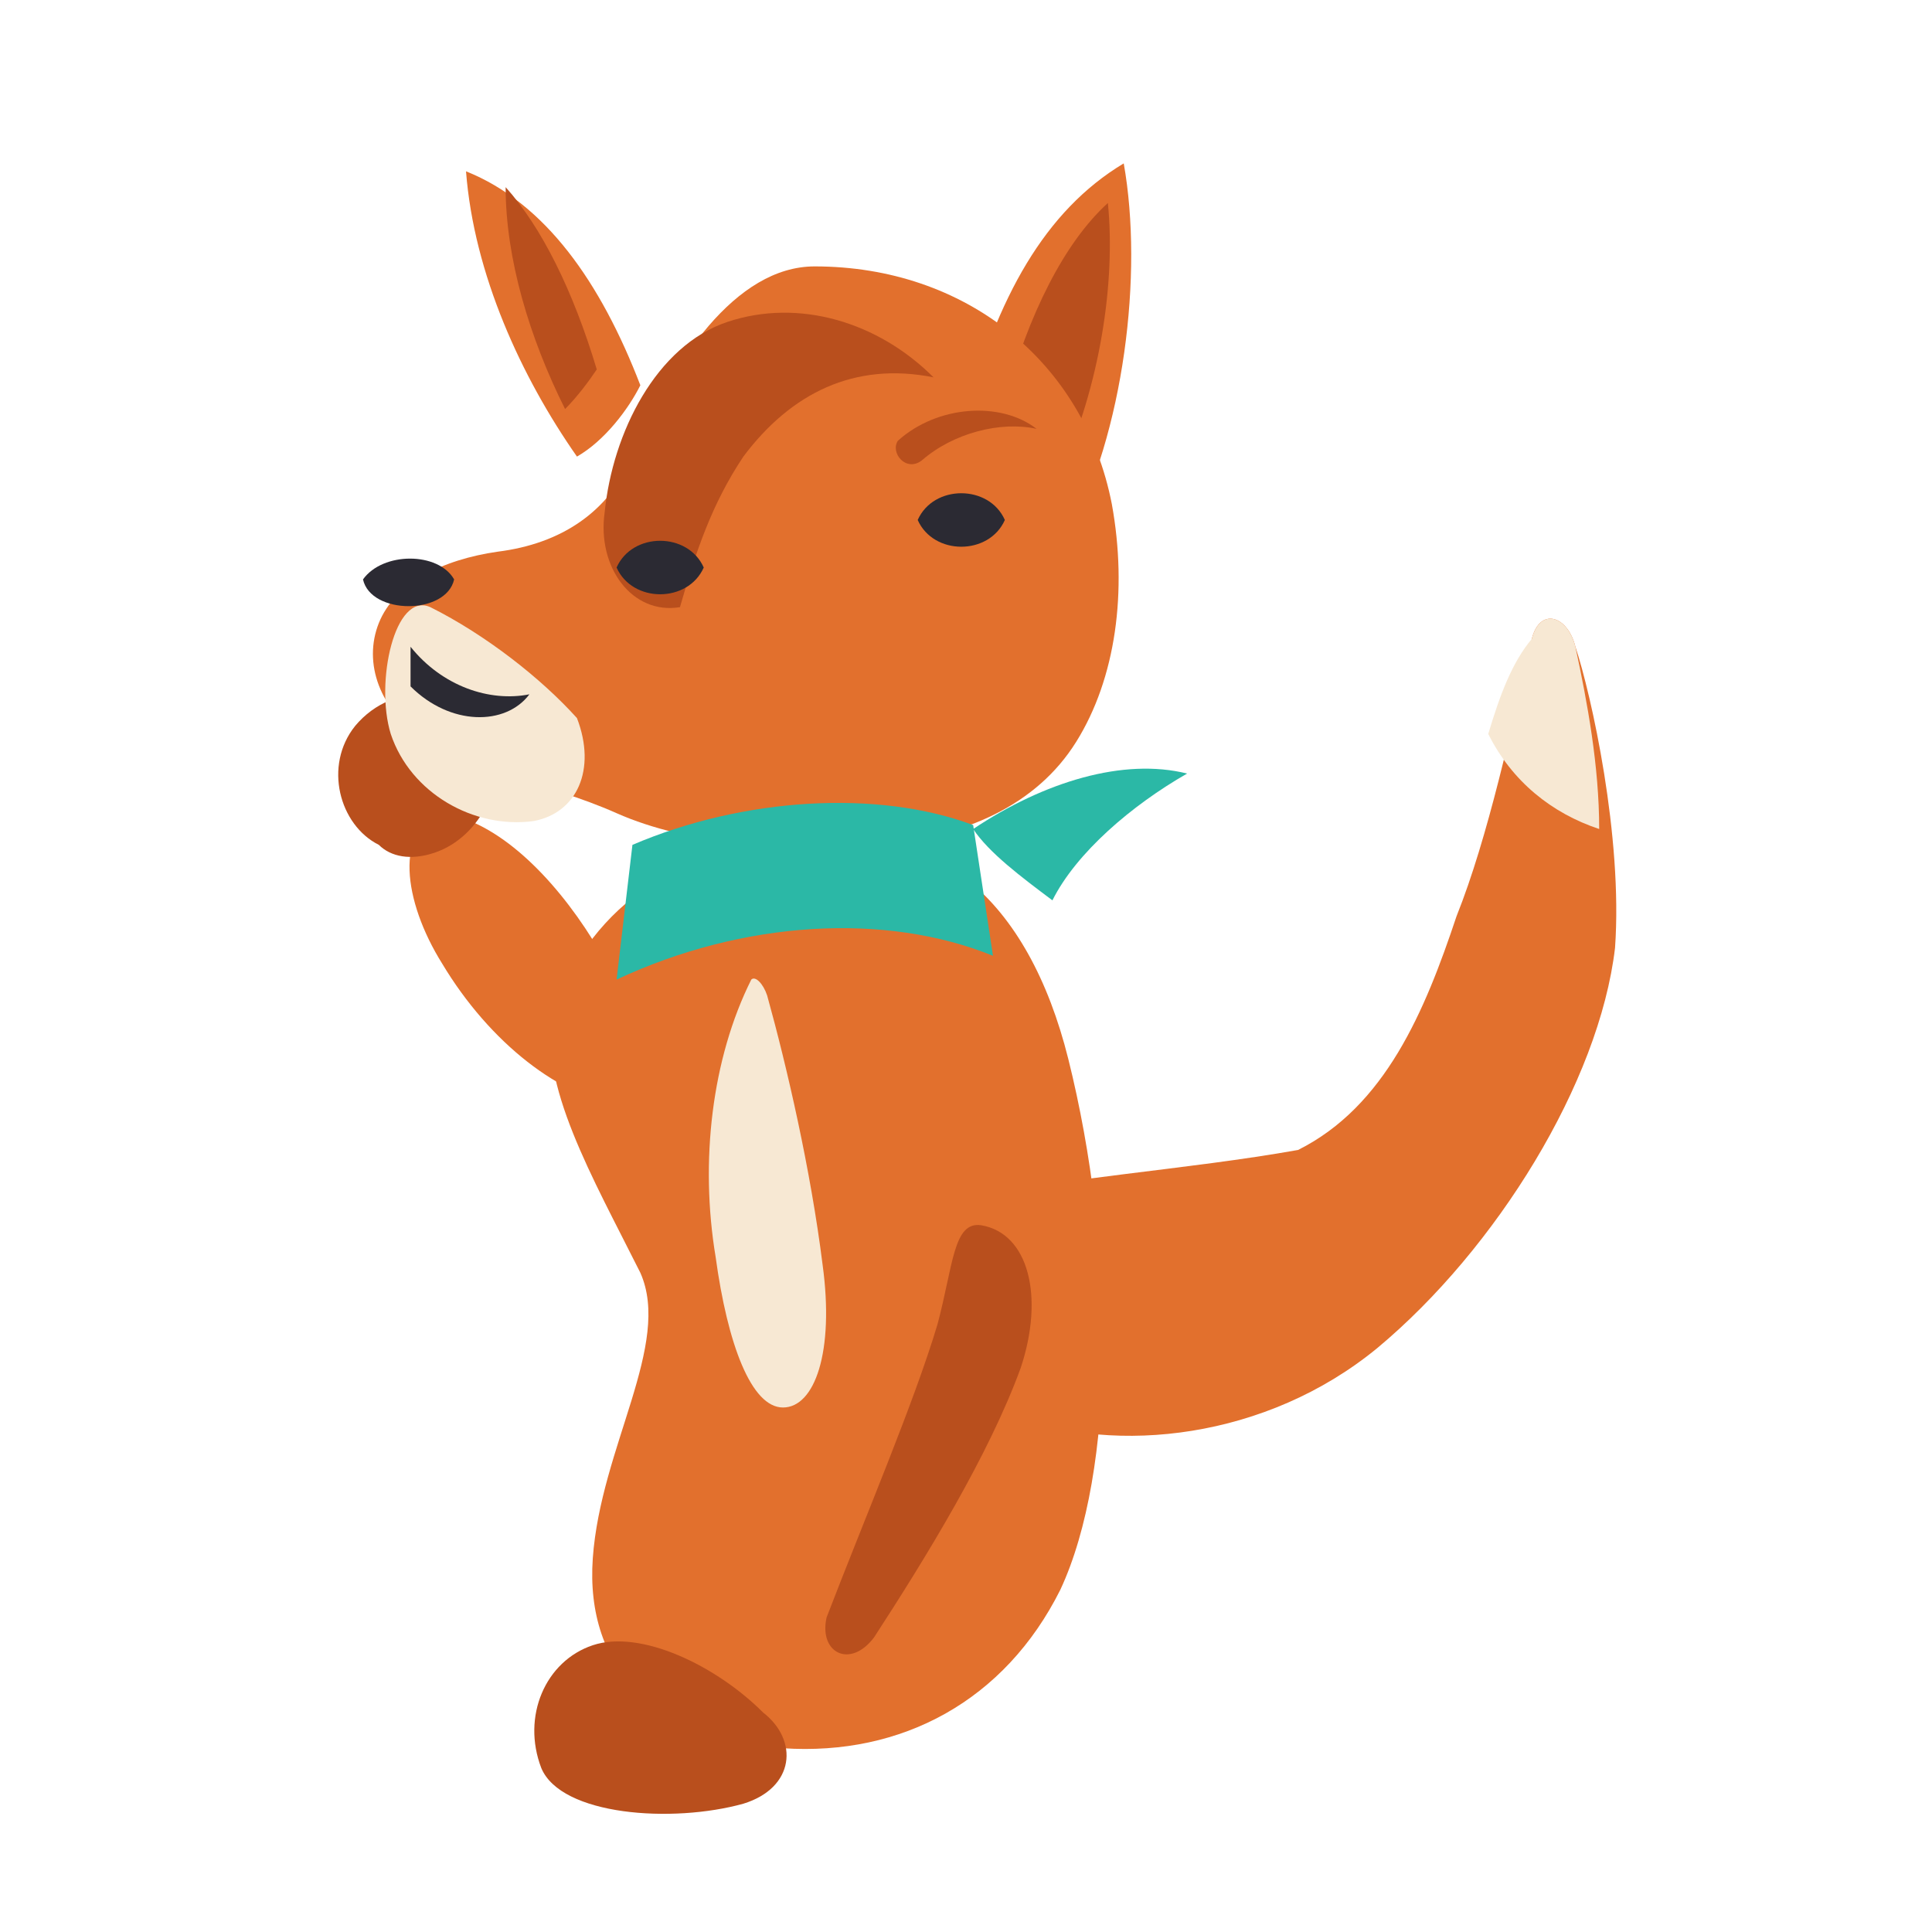
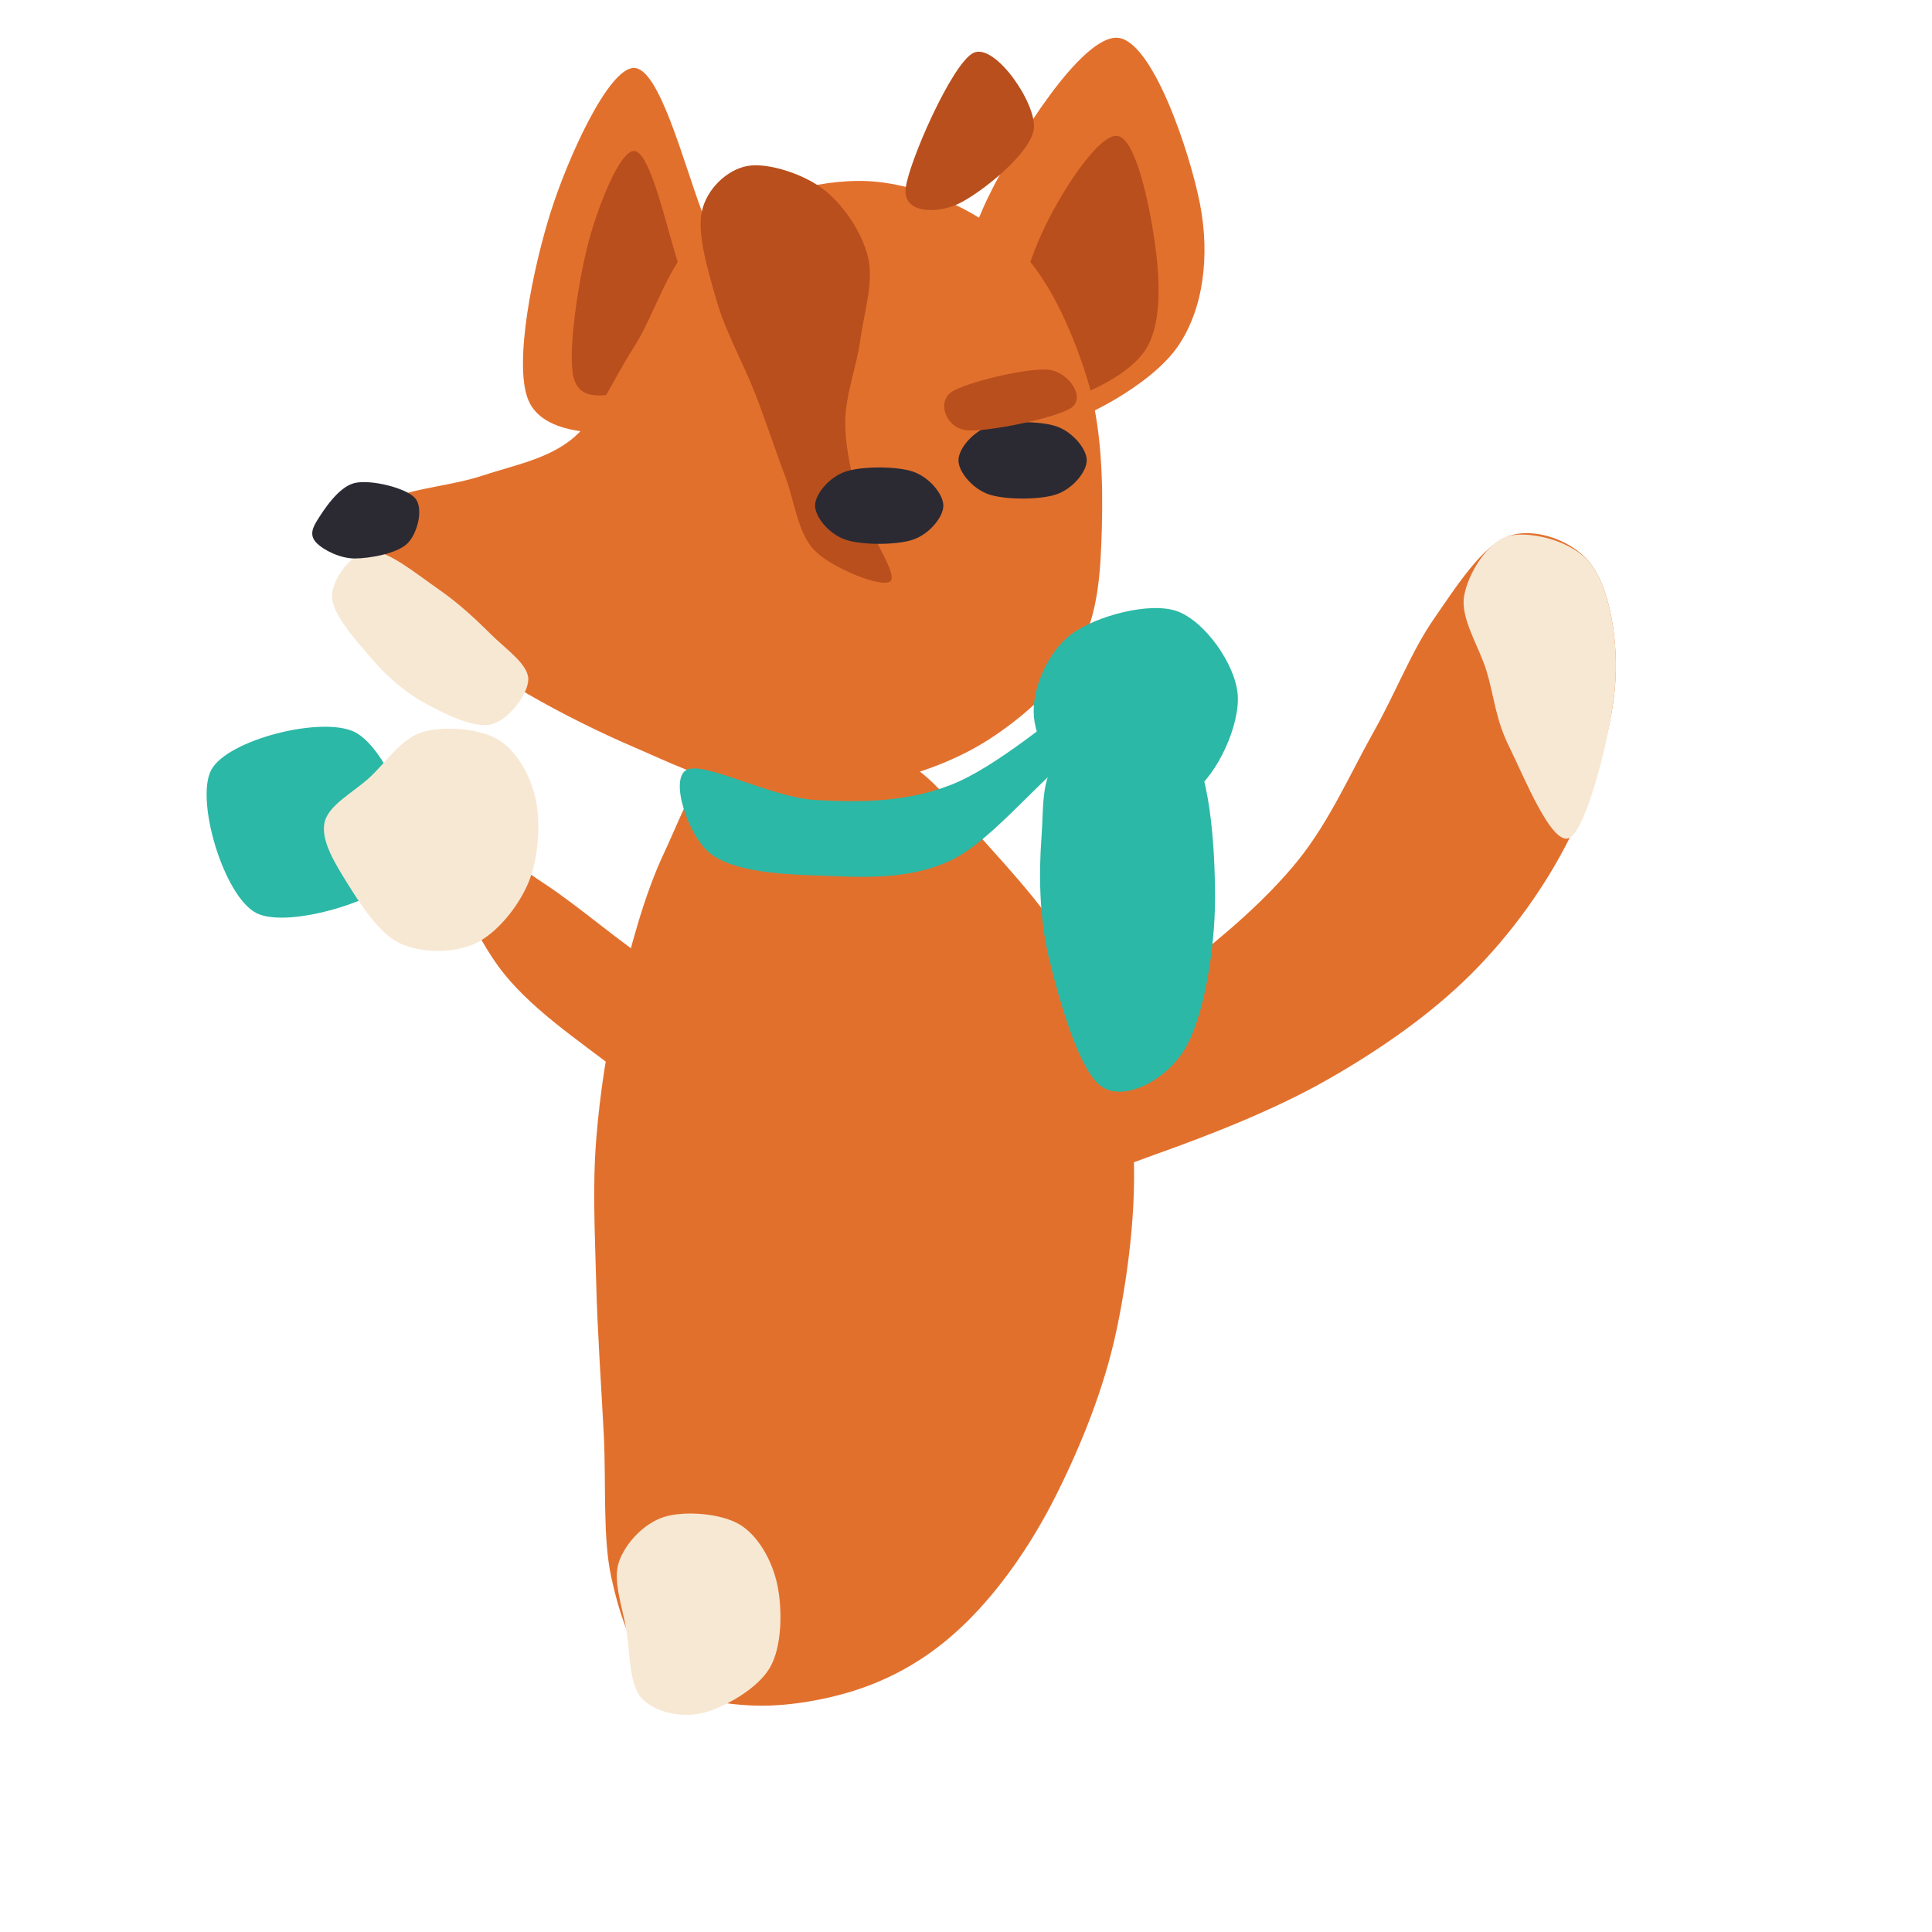
<svg xmlns="http://www.w3.org/2000/svg" viewBox="0 0 512 512" width="512" height="512" role="img" aria-labelledby="title desc">
-   <path id="iskra-a-ear-far" fill="#E2702D" d="M 169.7 102.1 C 159.2 74.8 144.5 53.8 123.5 45.4 C 125.6 72.7 138.2 100 152.9 121 C 160.25 116.8 166.55 108.4 169.7 102.1 Z" />
-   <path id="iskra-a-ear-far-inner" fill="#B94F1D" d="M 158.15 97.9 C 151.85 76.9 143.45 60.1 134 49.6 C 134 68.5 140.3 89.5 149.75 108.4 C 152.9 105.25 156.05 101.05 158.15 97.9 Z" />
-   <path id="iskra-a-ear-near" fill="#E2702D" d="M 255.8 110.5 C 264.2 79 276.8 55.9 297.8 43.3 C 303.05 72.7 297.8 114.7 283.1 142 C 270.5 139.9 256.85 127.3 255.8 110.5 Z" />
-   <path id="iskra-a-ear-near-inner" fill="#B94F1D" d="M 266.3 106.3 C 272.6 83.2 282.05 64.3 293.6 53.8 C 295.7 74.8 291.5 102.1 281 125.2 C 274.7 121 269.45 113.65 266.3 106.3 Z" />
-   <path id="iskra-a-tail" fill="#E2702D" d="M 251.6 318.4 C 281 312.1 314.6 310 344 304.75 C 367.1 293.2 377.6 268 386 242.8 C 394.4 221.8 400.7 192.4 405.95 169.3 C 408.05 160.9 415.4 163 417.5 171.4 C 421.7 184 430.1 221.8 428 251.2 C 423.8 286.9 396.5 331 365 357.25 C 335.6 381.4 295.7 385.6 268.4 375.1 C 260 370.9 247.4 331 251.6 318.4 Z" />
-   <path id="iskra-a-tail-tip" fill="#F7E8D3" d="M 405.95 169.3 C 408.05 160.9 415.4 163 417.5 171.4 C 420.65 186.1 423.8 202.9 423.8 219.7 C 411.2 215.5 400.7 207.1 394.4 194.5 C 397.55 184 400.7 175.6 405.95 169.3 Z" />
-   <path id="iskra-a-body" fill="#E2702D" d="M 209.6 223.9 C 182.3 223.9 157.1 238.6 146.6 268 C 142.4 286.9 157.1 312.1 169.7 337.3 C 178.1 356.2 159.2 383.5 157.1 412.9 C 155 442.3 173.9 461.2 207.5 463.3 C 239 465.4 266.3 450.7 281 421.3 C 295.7 389.8 295.7 331 283.1 280.6 C 272.6 238.6 247.4 215.5 209.6 223.9 Z" />
-   <path id="iskra-a-hindleg" fill="#B94F1D" d="M 260 324.7 C 272.6 326.8 276.8 343.6 270.5 362.5 C 262.1 385.6 245.3 412.9 231.65 433.9 C 225.35 442.3 216.95 438.1 219.05 428.65 C 229.55 401.35 242.15 371.95 248.45 350.95 C 252.65 335.2 252.65 323.65 260 324.7 Z" />
-   <path id="iskra-a-chest" fill="#F7E8D3" d="M 199.1 259.6 C 188.6 280.6 185.45 307.9 189.65 333.1 C 192.8 356.2 199.1 373 207.5 373 C 215.9 373 221.15 358.3 218 335.2 C 214.85 310 208.55 282.7 203.3 263.8 C 202.25 260.65 200.15 258.55 199.1 259.6 Z" />
-   <path id="iskra-a-hindpaw" fill="#B94F1D" d="M 157.1 436 C 144.5 440.2 138.2 454.9 143.45 468.55 C 148.7 481.15 178.1 483.25 197 478 C 210.65 473.8 211.7 461.2 202.25 453.85 C 189.65 441.25 169.7 431.8 157.1 436 Z" />
-   <path id="iskra-a-foreleg" fill="#E2702D" d="M 165.5 293.2 C 148.7 291.1 129.8 276.4 117.2 255.4 C 106.7 238.6 104.6 219.7 117.2 215.5 C 131.9 217.6 146.6 232.3 157.1 249.1 C 167.6 268 178.1 291.1 165.5 293.2 Z" />
-   <path id="iskra-a-paw" fill="#B94F1D" d="M 100.4 223.9 C 89.9 218.65 85.7 202.9 94.1 192.4 C 104.6 179.8 123.5 181.9 129.8 194.5 C 135.05 206.05 127.7 221.8 115.1 226 C 108.8 228.1 103.55 227.05 100.4 223.9 Z" />
-   <path id="iskra-a-head" fill="#E2702D" d="M 215.9 70.6 C 255.8 70.6 287.3 95.8 294.65 133.6 C 298.85 156.7 295.7 179.8 285.2 196.6 C 274.7 213.4 255.8 221.8 232.7 223.9 C 209.6 226 182.3 223.9 163.4 215.5 C 144.5 207.1 125.6 205 113 196.6 C 100.4 188.2 96.2 175.6 100.4 165.1 C 104.6 154.6 117.2 148.3 131.9 146.2 C 148.7 144.1 161.3 135.7 167.6 121 C 178.1 95.8 194.9 70.6 215.9 70.6 Z" />
-   <path id="iskra-a-fringe" fill="#B94F1D" d="M 192.8 85.3 C 211.7 79 232.7 85.3 247.4 100 C 226.4 95.8 209.6 104.2 197 121 C 188.6 133.6 184.4 146.2 180.2 160.9 C 167.6 163 158.15 150.4 160.25 135.7 C 162.35 114.7 173.9 91.6 192.8 85.3 Z" />
-   <path id="iskra-a-muzzle" fill="#F7E8D3" d="M 114.05 160.9 C 128.75 168.25 143.45 179.8 152.9 190.3 C 158.15 203.95 152.9 215.5 141.35 217.6 C 125.6 219.7 108.8 210.25 103.55 194.5 C 99.35 180.85 104.6 156.7 114.05 160.9 Z" />
-   <path id="iskra-a-nose" fill="#2B2A33" d="M 96.2 153.55 C 101.45 146.2 116.15 146.2 120.35 153.55 C 118.25 163 98.3 163 96.2 153.55 Z" />
-   <path id="iskra-a-mouth" fill="#2B2A33" d="M 108.8 171.4 C 117.2 181.9 129.8 186.1 140.3 184 C 134 192.4 119.3 192.4 108.8 181.9 Z" />
-   <path id="iskra-a-eye-far" fill="#2B2A33" d="M 163.4 150.4 C 167.6 140.95 182.3 140.95 186.5 150.4 C 182.3 159.85 167.6 159.85 163.4 150.4 Z" />
-   <path id="iskra-a-eye-near" fill="#2B2A33" d="M 243.2 137.8 C 247.4 128.35 262.1 128.35 266.3 137.8 C 262.1 147.25 247.4 147.25 243.2 137.8 Z" />
-   <path id="iskra-a-brow" fill="#B94F1D" d="M 237.95 116.8 C 248.45 107.35 265.25 106.3 274.7 113.65 C 265.25 111.55 252.65 114.7 244.25 122.05 C 240.05 125.2 235.85 119.95 237.95 116.8 Z" />
-   <path id="iskra-a-scarf" fill="#2BB8A6" d="M 167.6 223.9 C 197 211.3 232.7 209.2 257.9 218.65 L 263.15 253.3 C 234.8 241.75 197 243.85 163.4 259.6 Z" />
-   <path id="iskra-a-scarf-end" fill="#2BB8A6" d="M 257.9 219.7 C 276.8 207.1 297.8 200.8 314.6 205 C 299.9 213.4 285.2 226 278.9 238.6 C 270.5 232.3 262.1 226 257.9 219.7 Z" />
+   <path id="iskra-tail" fill="#E2702D" d="M 262 318 C 271.33 320 291 311.33 306 306 C 321 300.67 338 294 352 286 C 366 278 379.33 268.67 390 258 C 400.67 247.33 409.67 234.67 416 222 C 422.33 209.33 427 194 428 182 C 429 170 426.67 156.67 422 150 C 417.33 143.33 407 139.67 400 142 C 393 144.33 386 155.33 380 164 C 374 172.67 370 183.33 364 194 C 358 204.67 352.33 217.67 344 228 C 335.67 238.33 324.33 248 314 256 C 303.67 264 292.67 269.67 282 276 C 271.33 282.33 253.33 287 250 294 C 246.67 301 252.67 316 262 318 Z" />
+   <path id="iskra-tail-tip" fill="#F7E8D3" d="M 416 222 C 420.67 219.33 427 194 428 182 C 429 170 426.67 156.67 422 150 C 417.33 143.33 405.67 140.67 400 142 C 394.33 143.33 389 152 388 158 C 387 164 392 171.33 394 178 C 396 184.67 396.33 190.67 400 198 C 403.67 205.33 411.33 224.67 416 222 Z" />
+   <path id="iskra-ear-far" fill="#E2702D" d="M 140 106 C 136 96.33 141.33 70.67 146 56 C 150.67 41.33 161.33 18 168 18 C 174.67 18 181 42.67 186 56 C 191 69.33 200.67 88.33 198 98 C 195.33 107.67 179.67 112.67 170 114 C 160.33 115.33 144 115.67 140 106 Z" />
+   <path id="iskra-ear-far-inner" fill="#B94F1D" d="M 152 100 C 150.33 93.33 153.33 74 156 64 C 158.67 54 164.33 40 168 40 C 171.67 40 175.33 54.67 178 64 C 180.67 73.33 186 89.33 184 96 C 182 102.67 171.33 103.33 166 104 C 160.67 104.67 153.67 106.67 152 100 Z" />
+   <path id="iskra-ear-near" fill="#E2702D" d="M 250 104 C 247.67 93.67 254.33 67.67 262 52 C 269.67 36.33 286.67 9.67 296 10 C 305.33 10.33 315.33 40.33 318 54 C 320.67 67.67 319 82 312 92 C 305 102 286.33 112 276 114 C 265.67 116 252.33 114.33 250 104 Z" />
+   <path id="iskra-ear-near-inner" fill="#B94F1D" d="M 266 102 C 265 94.67 271 73 276 62 C 281 51 291 35.67 296 36 C 301 36.33 304.67 54.67 306 64 C 307.33 73.33 308 85 304 92 C 300 99 288.33 104.33 282 106 C 275.67 107.67 267 109.33 266 102 Z" />
+   <path id="iskra-body" fill="#E2702D" d="M 196 196 C 186 200.33 181.33 214.67 176 226 C 170.67 237.33 167 251.33 164 264 C 161 276.67 159 289.33 158 302 C 157 314.67 157.67 327 158 340 C 158.33 353 159.33 367 160 380 C 160.67 393 159.67 407.33 162 418 C 164.33 428.67 167.67 438.33 174 444 C 180.33 449.67 190.33 451.67 200 452 C 209.67 452.33 222.33 450 232 446 C 241.67 442 250 436.33 258 428 C 266 419.67 273.67 408.67 280 396 C 286.33 383.33 292.67 368 296 352 C 299.33 336 301.67 316 300 300 C 298.33 284 292.67 269 286 256 C 279.33 243 268.33 231.33 260 222 C 251.67 212.67 246.67 204.33 236 200 C 225.33 195.67 206 191.67 196 196 Z" />
+   <path id="iskra-paw-ground" fill="#F7E8D3" d="M 166 432 C 165 426 162.33 419 164 414 C 165.67 409 170.67 403.67 176 402 C 181.33 400.33 191 401 196 404 C 201 407 204.67 413.67 206 420 C 207.33 426.33 207.33 436.33 204 442 C 200.67 447.67 191.67 452.67 186 454 C 180.33 455.33 173.33 453.67 170 450 C 166.67 446.33 167 438 166 432 Z" />
+   <path id="iskra-foreleg" fill="#E2702D" d="M 206 274 C 199.33 268 184.33 262.67 174 256 C 163.67 249.33 153.67 240.33 144 234 C 134.33 227.67 118 214.33 116 218 C 114 221.67 124 245 132 256 C 140 267 153.33 275.67 164 284 C 174.67 292.33 187.67 304.67 196 306 C 204.33 307.33 212.33 297.33 214 292 C 215.67 286.67 212.67 280 206 274 Z" />
+   <path id="iskra-plan-card" fill="#2BB8A6" d="M 56 204 C 60.33 196 85.33 189.67 94 194 C 102.67 198.33 112.33 222 108 230 C 103.67 238 76.67 246.33 68 242 C 59.33 237.67 51.67 212 56 204 Z" />
+   <path id="iskra-paw-raised" fill="#F7E8D3" d="M 98 206 C 102.33 202 106.33 195.67 112 194 C 117.67 192.33 127 193 132 196 C 137 199 140.67 205.67 142 212 C 143.33 218.33 142.67 227.67 140 234 C 137.33 240.33 131.67 247.33 126 250 C 120.33 252.67 111.67 252.67 106 250 C 100.33 247.33 95.33 239.33 92 234 C 88.67 228.67 85 222.67 86 218 C 87 213.33 93.67 210 98 206 Z" />
+   <path id="iskra-head" fill="#E2702D" d="M 230 48 C 243.33 48.67 258.33 55.33 268 64 C 277.67 72.67 284 87.33 288 100 C 292 112.67 292.33 128 292 140 C 291.67 152 291 162.67 286 172 C 281 181.33 271.33 190 262 196 C 252.67 202 241 206 230 208 C 219 210 206.33 209.67 196 208 C 185.67 206.33 177.33 202 168 198 C 158.67 194 148.67 189 140 184 C 131.33 179 122.67 172.67 116 168 C 109.33 163.33 104 160.33 100 156 C 96 151.67 91.33 146 92 142 C 92.67 138 98 134.67 104 132 C 110 129.33 120 128.67 128 126 C 136 123.33 145.33 121.67 152 116 C 158.67 110.33 162 101.33 168 92 C 174 82.67 177.67 67.33 188 60 C 198.33 52.67 216.67 47.33 230 48 Z" />
+   <path id="iskra-fringe-lock" fill="#B94F1D" d="M 198 44 C 203.33 43 212.67 46 218 50 C 223.33 54 228.33 61.33 230 68 C 231.67 74.67 229 82.67 228 90 C 227 97.33 224 104.67 224 112 C 224 119.33 226 127 228 134 C 230 141 238 152 236 154 C 234 156 220.67 150.67 216 146 C 211.33 141.33 210.67 133 208 126 C 205.33 119 203 111.67 200 104 C 197 96.33 192.33 88 190 80 C 187.67 72 184.67 62 186 56 C 187.33 50 192.67 45 198 44 Z" />
+   <path id="iskra-fringe-tuft" fill="#B94F1D" d="M 240 50 C 240.67 43.33 252.33 16.67 258 14 C 263.67 11.33 274.67 27.33 274 34 C 273.33 40.67 259.67 51.33 254 54 C 248.33 56.67 239.33 56.67 240 50 Z" />
+   <path id="iskra-muzzle" fill="#F7E8D3" d="M 98 146 C 102.67 145.67 110.67 152.33 116 156 C 121.33 159.67 126 164 130 168 C 134 172 140 176 140 180 C 140 184 134.67 191 130 192 C 125.33 193 117.33 189 112 186 C 106.67 183 102 178.67 98 174 C 94 169.33 88 162.67 88 158 C 88 153.33 93.33 146.33 98 146 Z" />
+   <path id="iskra-nose" fill="#2B2A33" d="M 84 138 C 85.67 135.33 89.67 129 94 128 C 98.33 127 107.67 129.33 110 132 C 112.33 134.67 110.67 141.33 108 144 C 105.33 146.67 98 148 94 148 C 90 148 85.67 145.67 84 144 C 82.33 142.33 82.33 140.67 84 138 Z" />
+   <path id="iskra-eye-far" fill="#2B2A33" d="M 216 134 C 216 131 219.67 126.5 224 125 C 228.33 123.5 237.67 123.5 242 125 C 246.33 126.5 250 131 250 134 C 250 137 246.33 141.5 242 143 C 237.67 144.5 228.33 144.5 224 143 C 219.67 141.5 216 137 216 134 Z" />
+   <path id="iskra-eye-near" fill="#2B2A33" d="M 254 122 C 254 119 257.67 114.5 262 113 C 266.33 111.5 275.67 111.5 280 113 C 284.33 114.5 288 119 288 122 C 288 125 284.33 129.5 280 131 C 275.67 132.5 266.33 132.5 262 131 C 257.67 129.5 254 125 254 122 Z" />
+   <path id="iskra-brow" fill="#B94F1D" d="M 252 104 C 255.67 101.33 272.67 97.33 278 98 C 283.33 98.67 287.67 105.33 284 108 C 280.33 110.67 261.33 114.67 256 114 C 250.67 113.33 248.33 106.67 252 104 Z" />
+   <path id="iskra-scarf" fill="#2BB8A6" d="M 182 204 C 186.67 201.67 204.33 211.33 216 212 C 227.67 212.67 240 212.67 252 208 C 264 203.33 279.67 189.67 288 184 C 296.33 178.33 298.33 171.33 302 174 C 305.67 176.67 312.33 196 310 200 C 307.67 204 297.67 193.33 288 198 C 278.33 202.67 264 222.33 252 228 C 240 233.67 226.67 232.33 216 232 C 205.33 231.67 193.67 230.67 188 226 C 182.33 221.33 177.33 206.33 182 204 Z" />
+   <path id="iskra-scarf-knot" fill="#2BB8A6" d="M 284 168 C 290.33 163.33 304.67 159.33 312 162 C 319.33 164.67 327.33 176 328 184 C 328.67 192 322.67 205.33 316 210 C 309.33 214.67 295 215.33 288 212 C 281 208.67 274.67 197.33 274 190 C 273.33 182.67 277.67 172.67 284 168 Z" />
+   <path id="iskra-scarf-end" fill="#2BB8A6" d="M 282 200 C 288.33 195.67 307.33 189.67 314 196 C 320.67 202.33 322 224.33 322 238 C 322 251.67 319 269.67 314 278 C 309 286.33 298 292 292 288 C 286 284 280.67 265 278 254 C 275.33 243 275.33 231 276 222 C 276.67 213 275.67 204.33 282 200 Z" />
</svg>
